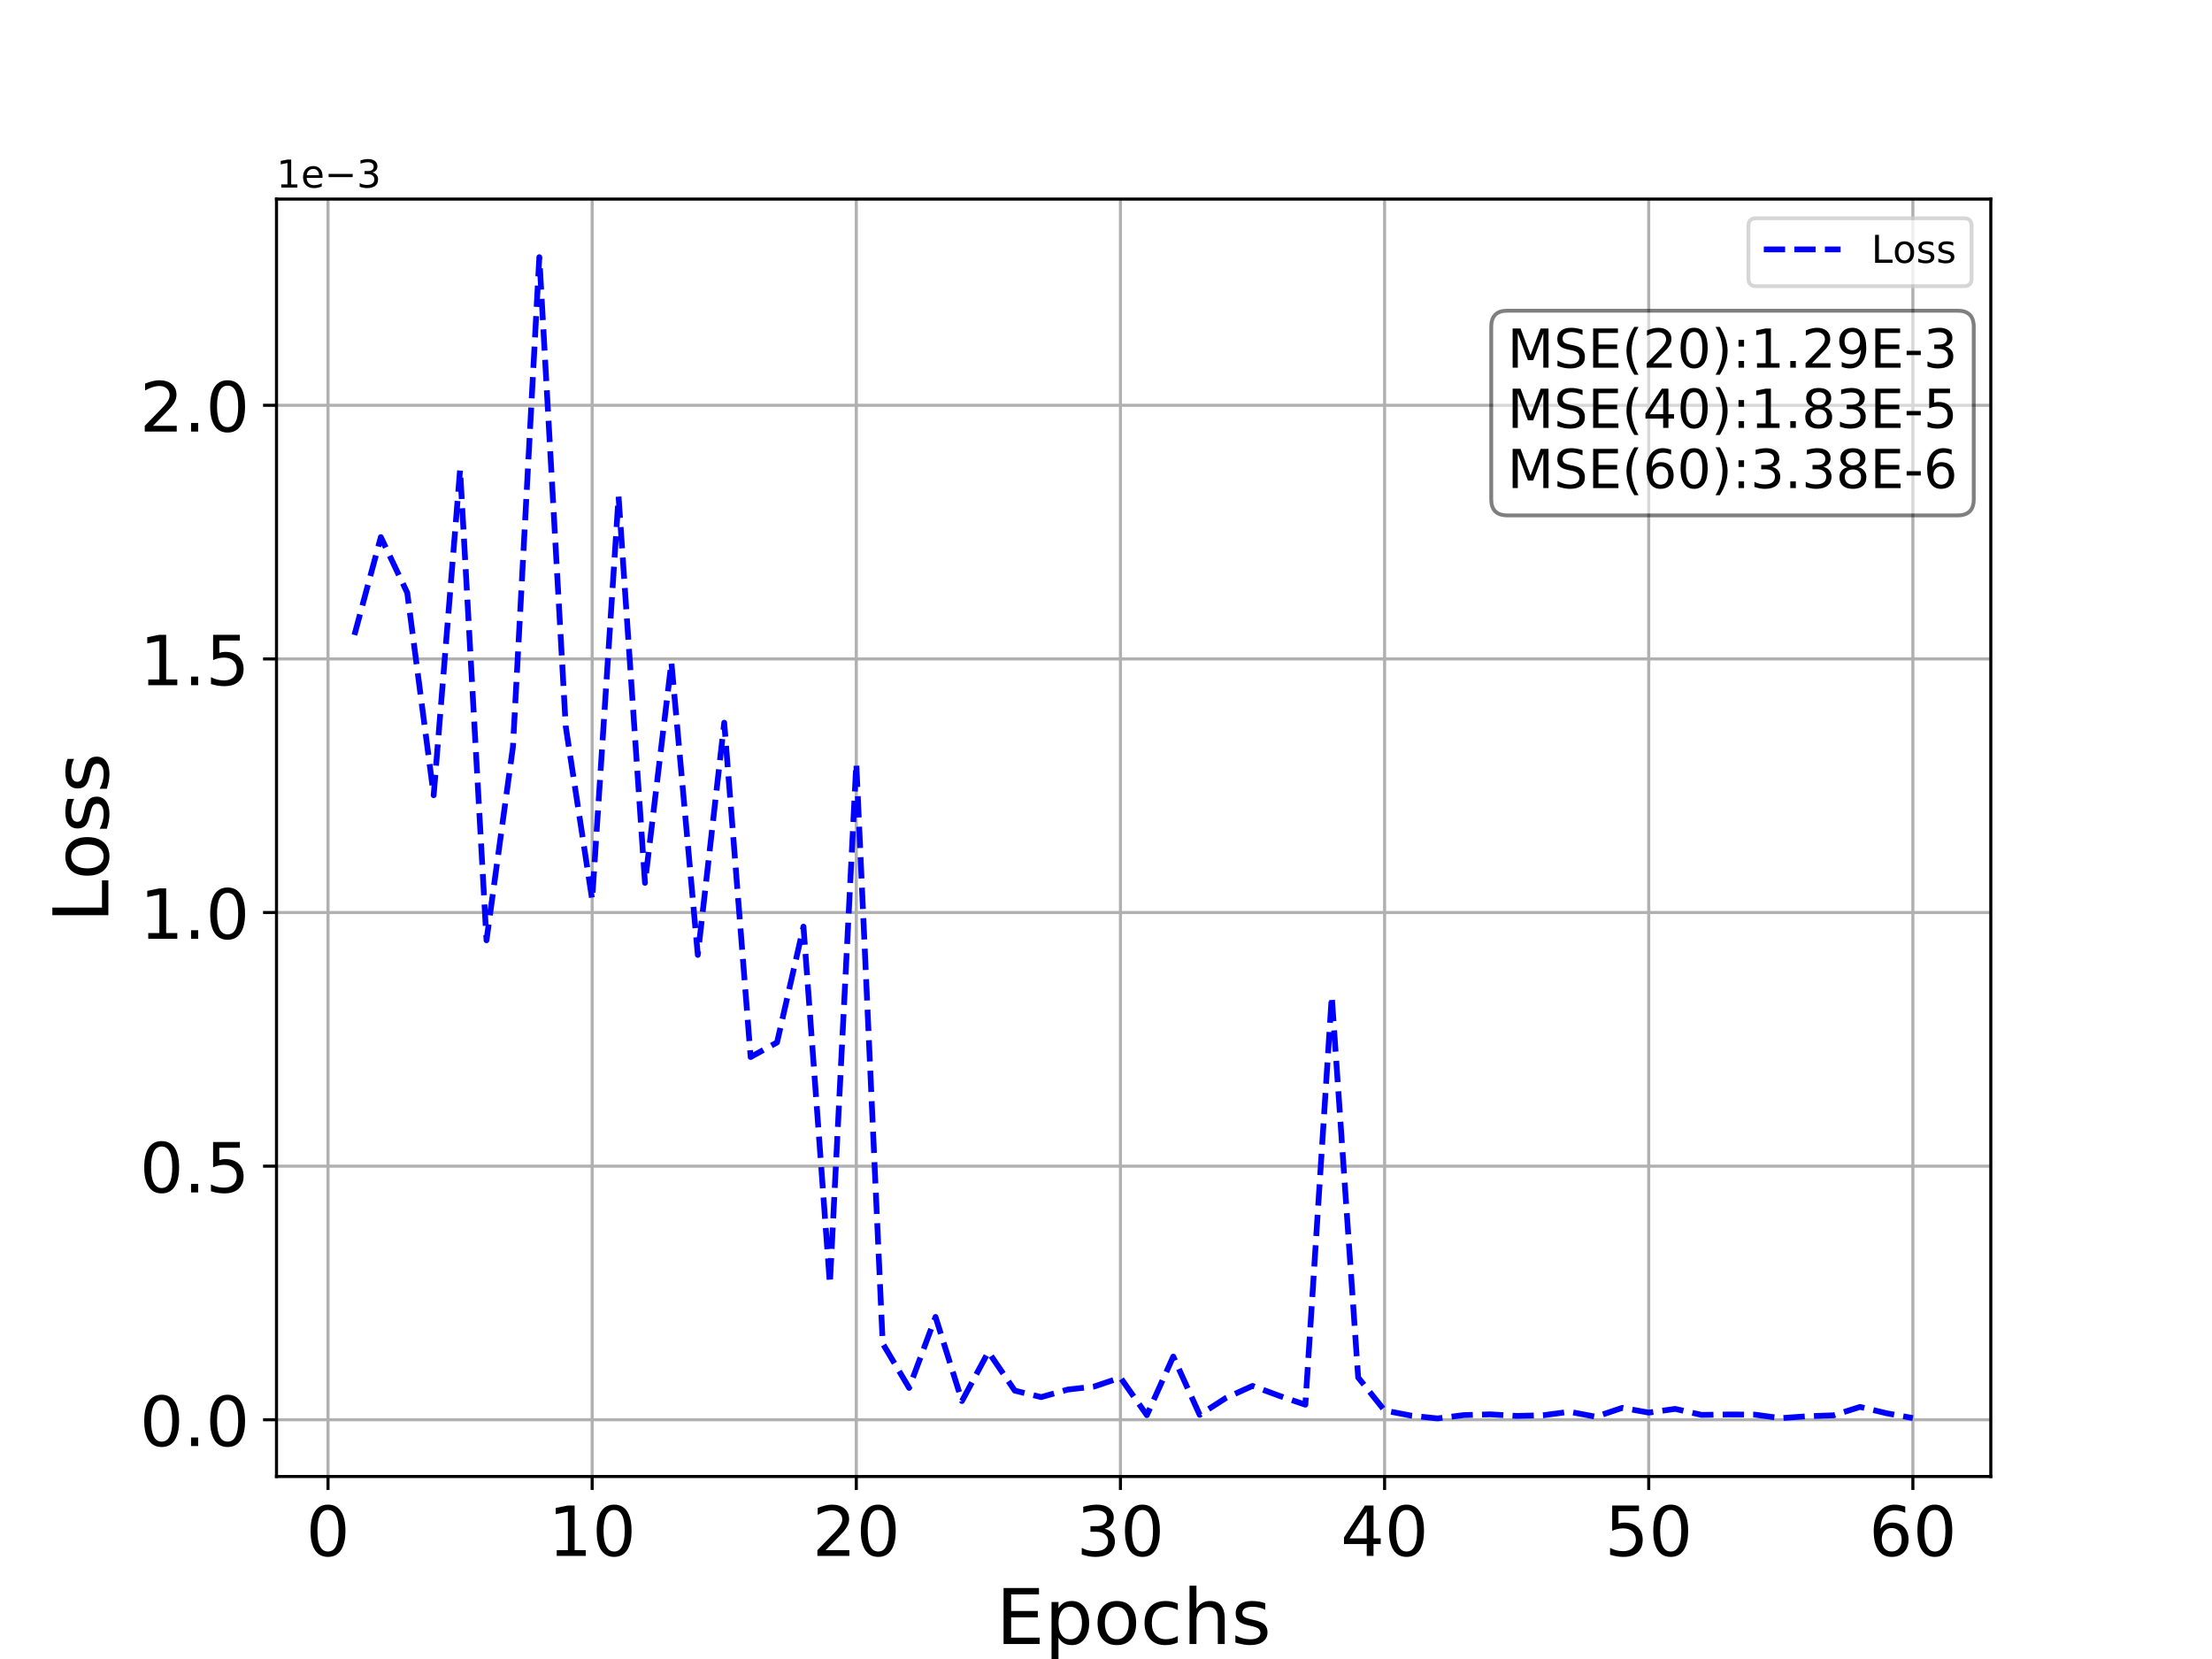
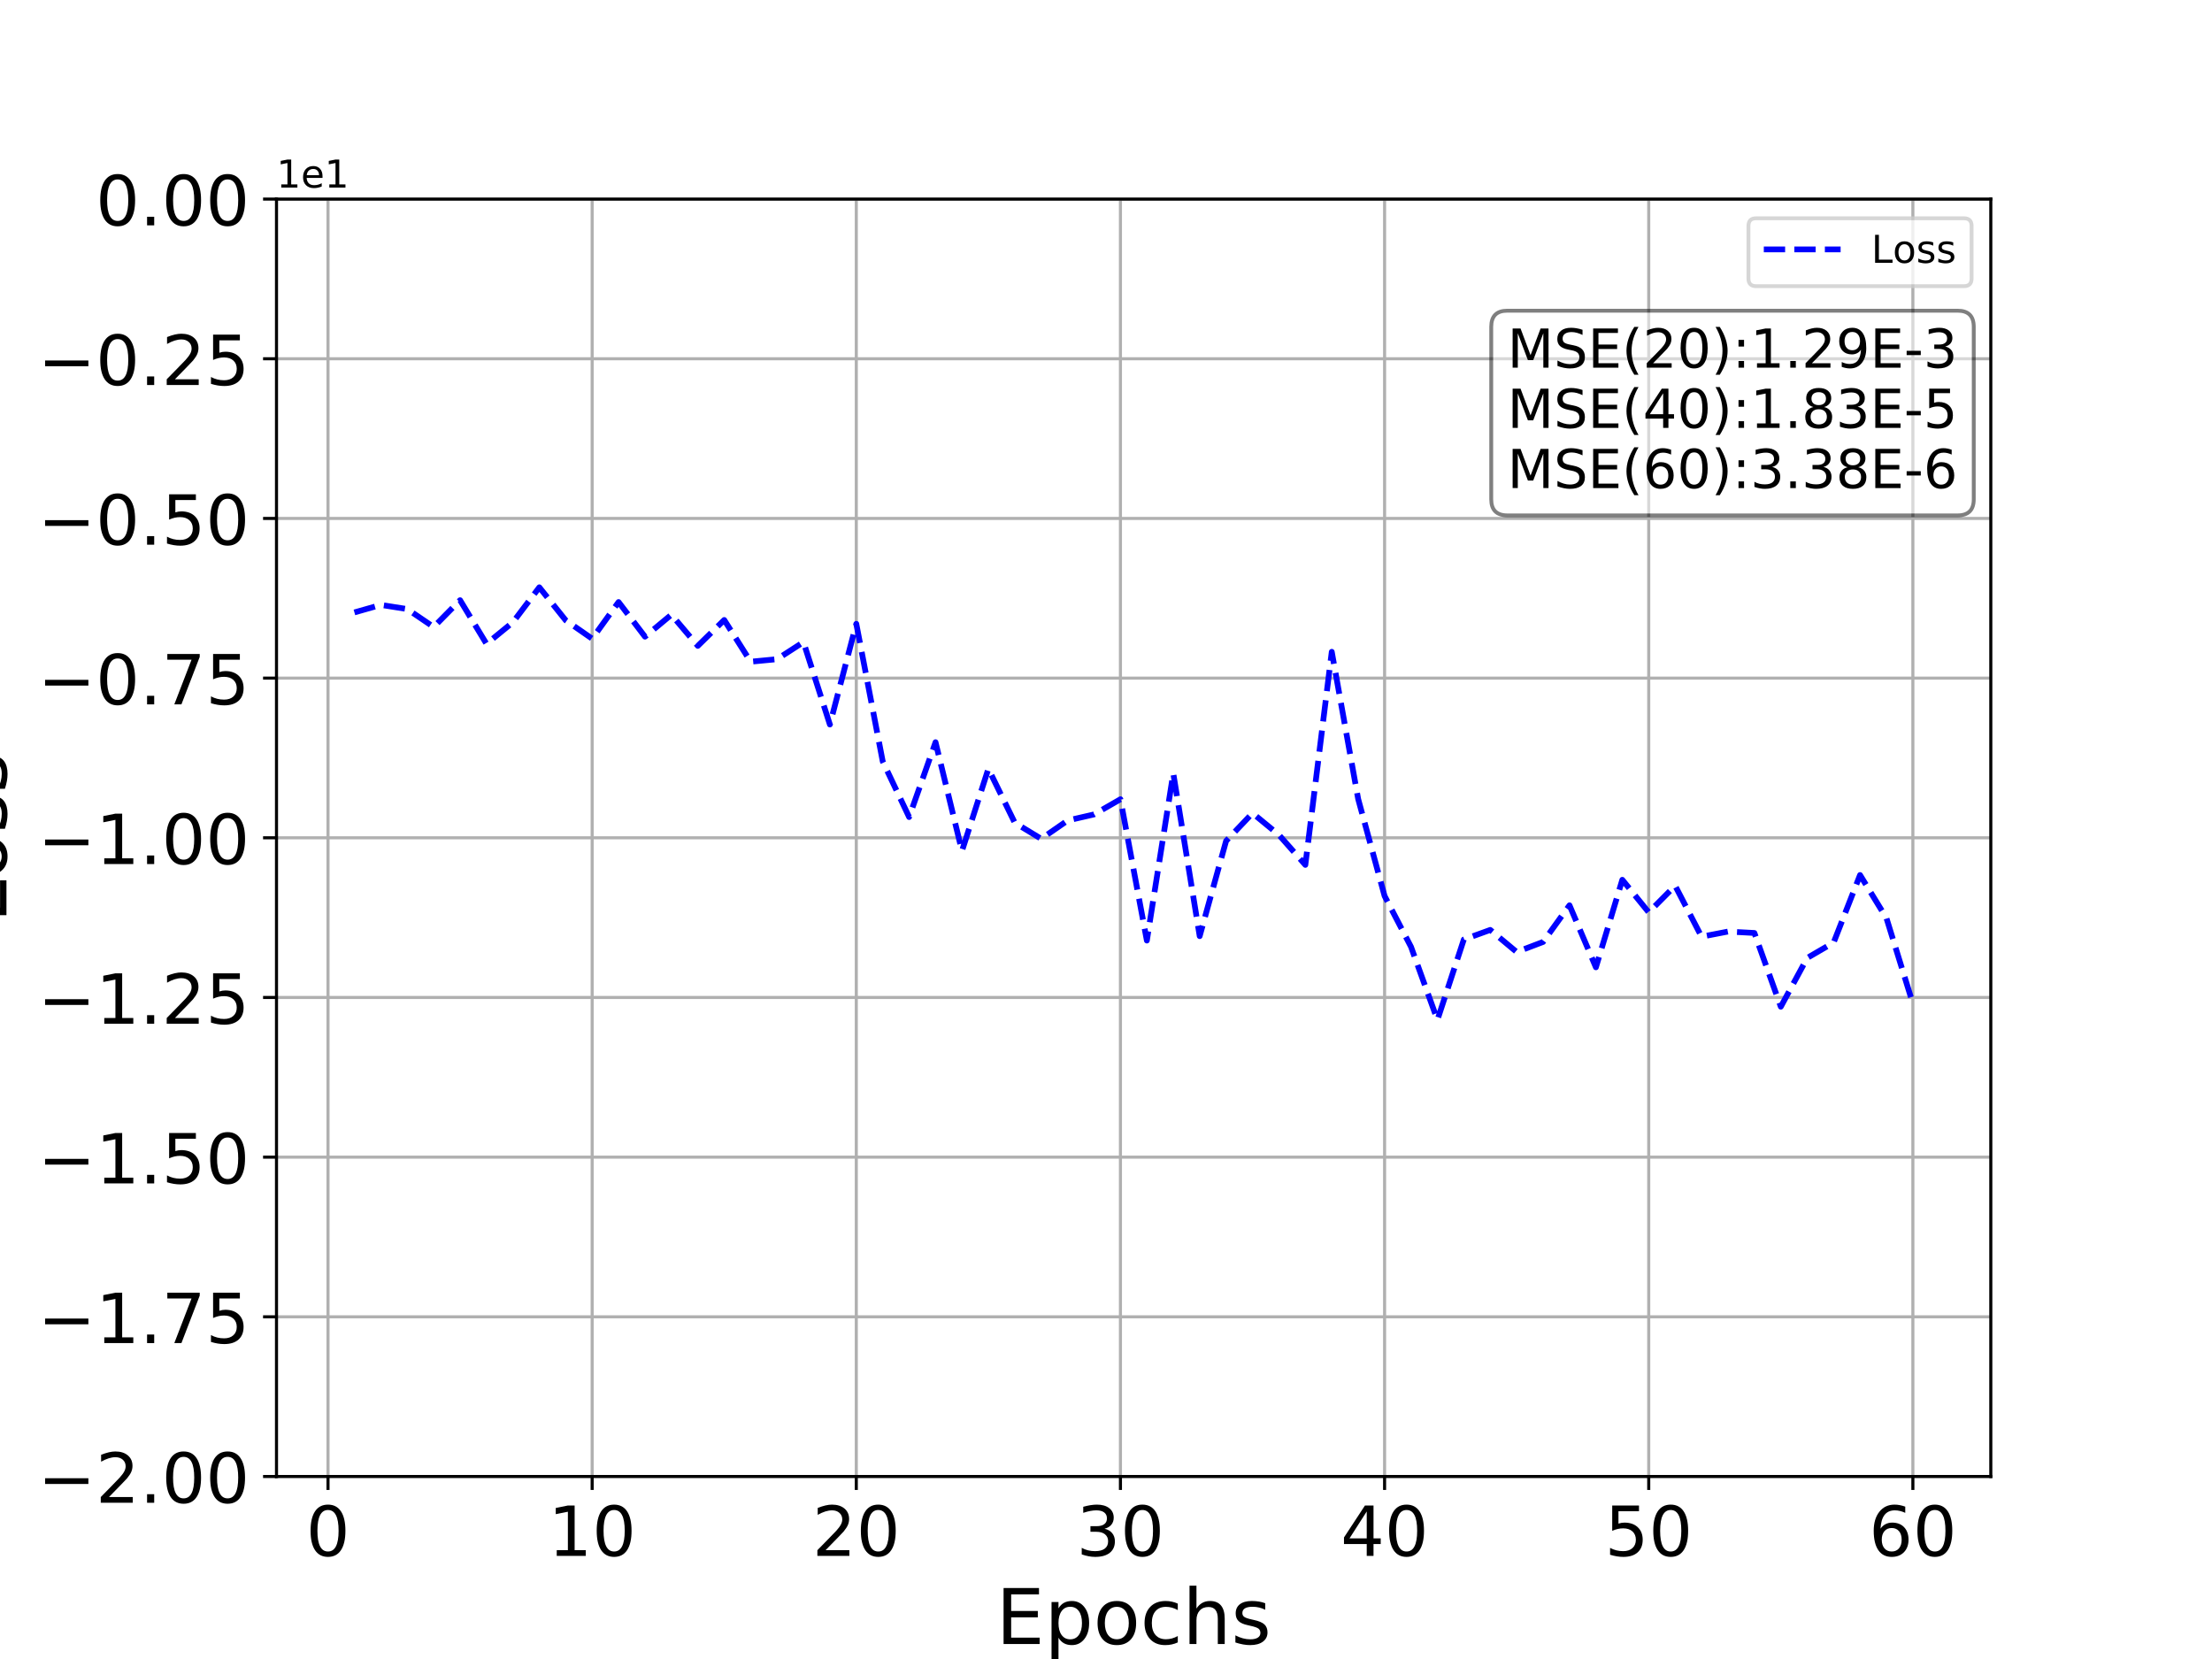
<svg xmlns="http://www.w3.org/2000/svg" xmlns:xlink="http://www.w3.org/1999/xlink" height="432pt" version="1.1" viewBox="0 0 576 432" width="576pt">
  <defs>
    <style type="text/css">
*{stroke-linecap:butt;stroke-linejoin:round;}
  </style>
  </defs>
  <g id="figure_1">
    <g id="patch_1">
      <path d="M 0 432  L 576 432  L 576 0  L 0 0  z " style="fill:#ffffff;" />
    </g>
    <g id="axes_1">
      <g id="patch_2">
        <path d="M 72 384.48  L 518.4 384.48  L 518.4 51.84  L 72 51.84  z " style="fill:#ffffff;" />
      </g>
      <g id="matplotlib.axis_1">
        <g id="xtick_1">
          <g id="line2d_1">
-             <path clip-path="url(#p9808090a98)" d="M 85.413 384.48  L 85.413 51.84  " style="fill:none;stroke:#b0b0b0;stroke-linecap:square;stroke-width:0.8;" />
+             <path clip-path="url(#pf1d6dec15c)" d="M 85.413 384.48  L 85.413 51.84  " style="fill:none;stroke:#b0b0b0;stroke-linecap:square;stroke-width:0.8;" />
          </g>
          <g id="line2d_2">
            <defs>
-               <path d="M 0 0  L 0 3.5  " id="md9e6b61d26" style="stroke:#000000;stroke-width:0.8;" />
-             </defs>
-             <g>
-               <use style="stroke:#000000;stroke-width:0.8;" x="85.413" xlink:href="#md9e6b61d26" y="384.48" />
+               <path d="M 0 0  L 0 3.5  " id="mbce14574a3" style="stroke:#000000;stroke-width:0.8;" />
+             </defs>
+             <g>
+               <use style="stroke:#000000;stroke-width:0.8;" x="85.413" xlink:href="#mbce14574a3" y="384.48" />
            </g>
          </g>
          <g id="text_1">
            <defs>
              <path d="M 31.781 66.406  Q 24.172 66.406 20.328 58.906  Q 16.5 51.422 16.5 36.375  Q 16.5 21.391 20.328 13.891  Q 24.172 6.391 31.781 6.391  Q 39.453 6.391 43.281 13.891  Q 47.125 21.391 47.125 36.375  Q 47.125 51.422 43.281 58.906  Q 39.453 66.406 31.781 66.406  z M 31.781 74.219  Q 44.047 74.219 50.516 64.516  Q 56.984 54.828 56.984 36.375  Q 56.984 17.969 50.516 8.266  Q 44.047 -1.422 31.781 -1.422  Q 19.531 -1.422 13.062 8.266  Q 6.594 17.969 6.594 36.375  Q 6.594 54.828 13.062 64.516  Q 19.531 74.219 31.781 74.219  z " id="DejaVuSans-30" />
            </defs>
            <g transform="translate(79.68639 405.1572)scale(0.18 -0.18)">
              <use xlink:href="#DejaVuSans-30" />
            </g>
          </g>
        </g>
        <g id="xtick_2">
          <g id="line2d_3">
-             <path clip-path="url(#p9808090a98)" d="M 154.195 384.48  L 154.195 51.84  " style="fill:none;stroke:#b0b0b0;stroke-linecap:square;stroke-width:0.8;" />
+             <path clip-path="url(#pf1d6dec15c)" d="M 154.195 384.48  L 154.195 51.84  " style="fill:none;stroke:#b0b0b0;stroke-linecap:square;stroke-width:0.8;" />
          </g>
          <g id="line2d_4">
            <g>
-               <use style="stroke:#000000;stroke-width:0.8;" x="154.195" xlink:href="#md9e6b61d26" y="384.48" />
+               <use style="stroke:#000000;stroke-width:0.8;" x="154.195" xlink:href="#mbce14574a3" y="384.48" />
            </g>
          </g>
          <g id="text_2">
            <defs>
              <path d="M 12.406 8.297  L 28.516 8.297  L 28.516 63.922  L 10.984 60.406  L 10.984 69.391  L 28.422 72.906  L 38.281 72.906  L 38.281 8.297  L 54.391 8.297  L 54.391 0  L 12.406 0  z " id="DejaVuSans-31" />
            </defs>
            <g transform="translate(142.7429 405.1572)scale(0.18 -0.18)">
              <use xlink:href="#DejaVuSans-31" />
              <use x="63.623" xlink:href="#DejaVuSans-30" />
            </g>
          </g>
        </g>
        <g id="xtick_3">
          <g id="line2d_5">
-             <path clip-path="url(#p9808090a98)" d="M 222.978 384.48  L 222.978 51.84  " style="fill:none;stroke:#b0b0b0;stroke-linecap:square;stroke-width:0.8;" />
+             <path clip-path="url(#pf1d6dec15c)" d="M 222.978 384.48  L 222.978 51.84  " style="fill:none;stroke:#b0b0b0;stroke-linecap:square;stroke-width:0.8;" />
          </g>
          <g id="line2d_6">
            <g>
-               <use style="stroke:#000000;stroke-width:0.8;" x="222.978" xlink:href="#md9e6b61d26" y="384.48" />
+               <use style="stroke:#000000;stroke-width:0.8;" x="222.978" xlink:href="#mbce14574a3" y="384.48" />
            </g>
          </g>
          <g id="text_3">
            <defs>
              <path d="M 19.188 8.297  L 53.609 8.297  L 53.609 0  L 7.328 0  L 7.328 8.297  Q 12.938 14.109 22.625 23.891  Q 32.328 33.688 34.812 36.531  Q 39.547 41.844 41.422 45.531  Q 43.312 49.219 43.312 52.781  Q 43.312 58.594 39.234 62.25  Q 35.156 65.922 28.609 65.922  Q 23.969 65.922 18.812 64.312  Q 13.672 62.703 7.812 59.422  L 7.812 69.391  Q 13.766 71.781 18.938 73  Q 24.125 74.219 28.422 74.219  Q 39.75 74.219 46.484 68.547  Q 53.219 62.891 53.219 53.422  Q 53.219 48.922 51.531 44.891  Q 49.859 40.875 45.406 35.406  Q 44.188 33.984 37.641 27.219  Q 31.109 20.453 19.188 8.297  z " id="DejaVuSans-32" />
            </defs>
            <g transform="translate(211.5256 405.1572)scale(0.18 -0.18)">
              <use xlink:href="#DejaVuSans-32" />
              <use x="63.623" xlink:href="#DejaVuSans-30" />
            </g>
          </g>
        </g>
        <g id="xtick_4">
          <g id="line2d_7">
-             <path clip-path="url(#p9808090a98)" d="M 291.761 384.48  L 291.761 51.84  " style="fill:none;stroke:#b0b0b0;stroke-linecap:square;stroke-width:0.8;" />
+             <path clip-path="url(#pf1d6dec15c)" d="M 291.761 384.48  L 291.761 51.84  " style="fill:none;stroke:#b0b0b0;stroke-linecap:square;stroke-width:0.8;" />
          </g>
          <g id="line2d_8">
            <g>
-               <use style="stroke:#000000;stroke-width:0.8;" x="291.761" xlink:href="#md9e6b61d26" y="384.48" />
+               <use style="stroke:#000000;stroke-width:0.8;" x="291.761" xlink:href="#mbce14574a3" y="384.48" />
            </g>
          </g>
          <g id="text_4">
            <defs>
              <path d="M 40.578 39.312  Q 47.656 37.797 51.625 33  Q 55.609 28.219 55.609 21.188  Q 55.609 10.406 48.188 4.484  Q 40.766 -1.422 27.094 -1.422  Q 22.516 -1.422 17.656 -0.516  Q 12.797 0.391 7.625 2.203  L 7.625 11.719  Q 11.719 9.328 16.594 8.109  Q 21.484 6.891 26.812 6.891  Q 36.078 6.891 40.938 10.547  Q 45.797 14.203 45.797 21.188  Q 45.797 27.641 41.281 31.266  Q 36.766 34.906 28.719 34.906  L 20.219 34.906  L 20.219 43.016  L 29.109 43.016  Q 36.375 43.016 40.234 45.922  Q 44.094 48.828 44.094 54.297  Q 44.094 59.906 40.109 62.906  Q 36.141 65.922 28.719 65.922  Q 24.656 65.922 20.016 65.031  Q 15.375 64.156 9.812 62.312  L 9.812 71.094  Q 15.438 72.656 20.344 73.438  Q 25.25 74.219 29.594 74.219  Q 40.828 74.219 47.359 69.109  Q 53.906 64.016 53.906 55.328  Q 53.906 49.266 50.438 45.094  Q 46.969 40.922 40.578 39.312  z " id="DejaVuSans-33" />
            </defs>
            <g transform="translate(280.3084 405.1572)scale(0.18 -0.18)">
              <use xlink:href="#DejaVuSans-33" />
              <use x="63.623" xlink:href="#DejaVuSans-30" />
            </g>
          </g>
        </g>
        <g id="xtick_5">
          <g id="line2d_9">
-             <path clip-path="url(#p9808090a98)" d="M 360.544 384.48  L 360.544 51.84  " style="fill:none;stroke:#b0b0b0;stroke-linecap:square;stroke-width:0.8;" />
+             <path clip-path="url(#pf1d6dec15c)" d="M 360.544 384.48  L 360.544 51.84  " style="fill:none;stroke:#b0b0b0;stroke-linecap:square;stroke-width:0.8;" />
          </g>
          <g id="line2d_10">
            <g>
-               <use style="stroke:#000000;stroke-width:0.8;" x="360.544" xlink:href="#md9e6b61d26" y="384.48" />
+               <use style="stroke:#000000;stroke-width:0.8;" x="360.544" xlink:href="#mbce14574a3" y="384.48" />
            </g>
          </g>
          <g id="text_5">
            <defs>
              <path d="M 37.797 64.312  L 12.891 25.391  L 37.797 25.391  z M 35.203 72.906  L 47.609 72.906  L 47.609 25.391  L 58.016 25.391  L 58.016 17.188  L 47.609 17.188  L 47.609 0  L 37.797 0  L 37.797 17.188  L 4.891 17.188  L 4.891 26.703  z " id="DejaVuSans-34" />
            </defs>
            <g transform="translate(349.0911 405.1572)scale(0.18 -0.18)">
              <use xlink:href="#DejaVuSans-34" />
              <use x="63.623" xlink:href="#DejaVuSans-30" />
            </g>
          </g>
        </g>
        <g id="xtick_6">
          <g id="line2d_11">
-             <path clip-path="url(#p9808090a98)" d="M 429.326 384.48  L 429.326 51.84  " style="fill:none;stroke:#b0b0b0;stroke-linecap:square;stroke-width:0.8;" />
+             <path clip-path="url(#pf1d6dec15c)" d="M 429.326 384.48  L 429.326 51.84  " style="fill:none;stroke:#b0b0b0;stroke-linecap:square;stroke-width:0.8;" />
          </g>
          <g id="line2d_12">
            <g>
-               <use style="stroke:#000000;stroke-width:0.8;" x="429.326" xlink:href="#md9e6b61d26" y="384.48" />
+               <use style="stroke:#000000;stroke-width:0.8;" x="429.326" xlink:href="#mbce14574a3" y="384.48" />
            </g>
          </g>
          <g id="text_6">
            <defs>
              <path d="M 10.797 72.906  L 49.516 72.906  L 49.516 64.594  L 19.828 64.594  L 19.828 46.734  Q 21.969 47.469 24.109 47.828  Q 26.266 48.188 28.422 48.188  Q 40.625 48.188 47.75 41.5  Q 54.891 34.812 54.891 23.391  Q 54.891 11.625 47.562 5.094  Q 40.234 -1.422 26.906 -1.422  Q 22.312 -1.422 17.547 -0.641  Q 12.797 0.141 7.719 1.703  L 7.719 11.625  Q 12.109 9.234 16.797 8.062  Q 21.484 6.891 26.703 6.891  Q 35.156 6.891 40.078 11.328  Q 45.016 15.766 45.016 23.391  Q 45.016 31 40.078 35.438  Q 35.156 39.891 26.703 39.891  Q 22.75 39.891 18.812 39.016  Q 14.891 38.141 10.797 36.281  z " id="DejaVuSans-35" />
            </defs>
            <g transform="translate(417.8738 405.1572)scale(0.18 -0.18)">
              <use xlink:href="#DejaVuSans-35" />
              <use x="63.623" xlink:href="#DejaVuSans-30" />
            </g>
          </g>
        </g>
        <g id="xtick_7">
          <g id="line2d_13">
-             <path clip-path="url(#p9808090a98)" d="M 498.109 384.48  L 498.109 51.84  " style="fill:none;stroke:#b0b0b0;stroke-linecap:square;stroke-width:0.8;" />
+             <path clip-path="url(#pf1d6dec15c)" d="M 498.109 384.48  L 498.109 51.84  " style="fill:none;stroke:#b0b0b0;stroke-linecap:square;stroke-width:0.8;" />
          </g>
          <g id="line2d_14">
            <g>
-               <use style="stroke:#000000;stroke-width:0.8;" x="498.109" xlink:href="#md9e6b61d26" y="384.48" />
+               <use style="stroke:#000000;stroke-width:0.8;" x="498.109" xlink:href="#mbce14574a3" y="384.48" />
            </g>
          </g>
          <g id="text_7">
            <defs>
              <path d="M 33.016 40.375  Q 26.375 40.375 22.484 35.828  Q 18.609 31.297 18.609 23.391  Q 18.609 15.531 22.484 10.953  Q 26.375 6.391 33.016 6.391  Q 39.656 6.391 43.531 10.953  Q 47.406 15.531 47.406 23.391  Q 47.406 31.297 43.531 35.828  Q 39.656 40.375 33.016 40.375  z M 52.594 71.297  L 52.594 62.312  Q 48.875 64.062 45.094 64.984  Q 41.312 65.922 37.594 65.922  Q 27.828 65.922 22.672 59.328  Q 17.531 52.734 16.797 39.406  Q 19.672 43.656 24.016 45.922  Q 28.375 48.188 33.594 48.188  Q 44.578 48.188 50.953 41.516  Q 57.328 34.859 57.328 23.391  Q 57.328 12.156 50.688 5.359  Q 44.047 -1.422 33.016 -1.422  Q 20.359 -1.422 13.672 8.266  Q 6.984 17.969 6.984 36.375  Q 6.984 53.656 15.188 63.938  Q 23.391 74.219 37.203 74.219  Q 40.922 74.219 44.703 73.484  Q 48.484 72.75 52.594 71.297  z " id="DejaVuSans-36" />
            </defs>
            <g transform="translate(486.6566 405.1572)scale(0.18 -0.18)">
              <use xlink:href="#DejaVuSans-36" />
              <use x="63.623" xlink:href="#DejaVuSans-30" />
            </g>
          </g>
        </g>
        <g id="text_8">
          <defs>
            <path d="M 9.812 72.906  L 55.906 72.906  L 55.906 64.594  L 19.672 64.594  L 19.672 43.016  L 54.391 43.016  L 54.391 34.719  L 19.672 34.719  L 19.672 8.297  L 56.781 8.297  L 56.781 0  L 9.812 0  z " id="DejaVuSans-45" />
            <path d="M 18.109 8.203  L 18.109 -20.797  L 9.078 -20.797  L 9.078 54.688  L 18.109 54.688  L 18.109 46.391  Q 20.953 51.266 25.266 53.625  Q 29.594 56 35.594 56  Q 45.562 56 51.781 48.094  Q 58.016 40.188 58.016 27.297  Q 58.016 14.406 51.781 6.484  Q 45.562 -1.422 35.594 -1.422  Q 29.594 -1.422 25.266 0.953  Q 20.953 3.328 18.109 8.203  z M 48.688 27.297  Q 48.688 37.203 44.609 42.844  Q 40.531 48.484 33.406 48.484  Q 26.266 48.484 22.188 42.844  Q 18.109 37.203 18.109 27.297  Q 18.109 17.391 22.188 11.75  Q 26.266 6.109 33.406 6.109  Q 40.531 6.109 44.609 11.75  Q 48.688 17.391 48.688 27.297  z " id="DejaVuSans-70" />
            <path d="M 30.609 48.391  Q 23.391 48.391 19.188 42.75  Q 14.984 37.109 14.984 27.297  Q 14.984 17.484 19.156 11.844  Q 23.344 6.203 30.609 6.203  Q 37.797 6.203 41.984 11.859  Q 46.188 17.531 46.188 27.297  Q 46.188 37.016 41.984 42.703  Q 37.797 48.391 30.609 48.391  z M 30.609 56  Q 42.328 56 49.016 48.375  Q 55.719 40.766 55.719 27.297  Q 55.719 13.875 49.016 6.219  Q 42.328 -1.422 30.609 -1.422  Q 18.844 -1.422 12.172 6.219  Q 5.516 13.875 5.516 27.297  Q 5.516 40.766 12.172 48.375  Q 18.844 56 30.609 56  z " id="DejaVuSans-6f" />
            <path d="M 48.781 52.594  L 48.781 44.188  Q 44.969 46.297 41.141 47.344  Q 37.312 48.391 33.406 48.391  Q 24.656 48.391 19.812 42.844  Q 14.984 37.312 14.984 27.297  Q 14.984 17.281 19.812 11.734  Q 24.656 6.203 33.406 6.203  Q 37.312 6.203 41.141 7.25  Q 44.969 8.297 48.781 10.406  L 48.781 2.094  Q 45.016 0.344 40.984 -0.531  Q 36.969 -1.422 32.422 -1.422  Q 20.062 -1.422 12.781 6.344  Q 5.516 14.109 5.516 27.297  Q 5.516 40.672 12.859 48.328  Q 20.219 56 33.016 56  Q 37.156 56 41.109 55.141  Q 45.062 54.297 48.781 52.594  z " id="DejaVuSans-63" />
            <path d="M 54.891 33.016  L 54.891 0  L 45.906 0  L 45.906 32.719  Q 45.906 40.484 42.875 44.328  Q 39.844 48.188 33.797 48.188  Q 26.516 48.188 22.312 43.547  Q 18.109 38.922 18.109 30.906  L 18.109 0  L 9.078 0  L 9.078 75.984  L 18.109 75.984  L 18.109 46.188  Q 21.344 51.125 25.703 53.562  Q 30.078 56 35.797 56  Q 45.219 56 50.047 50.172  Q 54.891 44.344 54.891 33.016  z " id="DejaVuSans-68" />
            <path d="M 44.281 53.078  L 44.281 44.578  Q 40.484 46.531 36.375 47.5  Q 32.281 48.484 27.875 48.484  Q 21.188 48.484 17.844 46.438  Q 14.5 44.391 14.5 40.281  Q 14.5 37.156 16.891 35.375  Q 19.281 33.594 26.516 31.984  L 29.594 31.297  Q 39.156 29.25 43.188 25.516  Q 47.219 21.781 47.219 15.094  Q 47.219 7.469 41.188 3.016  Q 35.156 -1.422 24.609 -1.422  Q 20.219 -1.422 15.453 -0.562  Q 10.688 0.297 5.422 2  L 5.422 11.281  Q 10.406 8.688 15.234 7.391  Q 20.062 6.109 24.812 6.109  Q 31.156 6.109 34.562 8.281  Q 37.984 10.453 37.984 14.406  Q 37.984 18.062 35.516 20.016  Q 33.062 21.969 24.703 23.781  L 21.578 24.516  Q 13.234 26.266 9.516 29.906  Q 5.812 33.547 5.812 39.891  Q 5.812 47.609 11.281 51.797  Q 16.75 56 26.812 56  Q 31.781 56 36.172 55.266  Q 40.578 54.547 44.281 53.078  z " id="DejaVuSans-73" />
          </defs>
          <g transform="translate(259.3687 428.0975)scale(0.2 -0.2)">
            <use xlink:href="#DejaVuSans-45" />
            <use x="63.184" xlink:href="#DejaVuSans-70" />
            <use x="126.66" xlink:href="#DejaVuSans-6f" />
            <use x="187.842" xlink:href="#DejaVuSans-63" />
            <use x="242.822" xlink:href="#DejaVuSans-68" />
            <use x="306.201" xlink:href="#DejaVuSans-73" />
          </g>
        </g>
      </g>
      <g id="matplotlib.axis_2">
        <g id="ytick_1">
          <g id="line2d_15">
-             <path clip-path="url(#p9808090a98)" d="M 72 369.706  L 518.4 369.706  " style="fill:none;stroke:#b0b0b0;stroke-linecap:square;stroke-width:0.8;" />
+             <path clip-path="url(#pf1d6dec15c)" d="M 72 384.48  L 518.4 384.48  " style="fill:none;stroke:#b0b0b0;stroke-linecap:square;stroke-width:0.8;" />
          </g>
          <g id="line2d_16">
            <defs>
-               <path d="M 0 0  L -3.5 0  " id="m6554da582f" style="stroke:#000000;stroke-width:0.8;" />
-             </defs>
-             <g>
-               <use style="stroke:#000000;stroke-width:0.8;" x="72" xlink:href="#m6554da582f" y="369.706" />
+               <path d="M 0 0  L -3.5 0  " id="m3799353edd" style="stroke:#000000;stroke-width:0.8;" />
+             </defs>
+             <g>
+               <use style="stroke:#000000;stroke-width:0.8;" x="72" xlink:href="#m3799353edd" y="384.48" />
            </g>
          </g>
          <g id="text_9">
            <defs>
+               <path d="M 10.594 35.5  L 73.188 35.5  L 73.188 27.203  L 10.594 27.203  z " id="DejaVuSans-2212" />
              <path d="M 10.688 12.406  L 21 12.406  L 21 0  L 10.688 0  z " id="DejaVuSans-2e" />
            </defs>
-             <g transform="translate(36.37438 376.5449)scale(0.18 -0.18)">
+             <g transform="translate(9.838438 391.3186)scale(0.18 -0.18)">
+               <use xlink:href="#DejaVuSans-2212" />
+               <use x="83.789" xlink:href="#DejaVuSans-32" />
+               <use x="147.412" xlink:href="#DejaVuSans-2e" />
+               <use x="179.199" xlink:href="#DejaVuSans-30" />
+               <use x="242.822" xlink:href="#DejaVuSans-30" />
+             </g>
+           </g>
+         </g>
+         <g id="ytick_2">
+           <g id="line2d_17">
+             <path clip-path="url(#pf1d6dec15c)" d="M 72 342.9  L 518.4 342.9  " style="fill:none;stroke:#b0b0b0;stroke-linecap:square;stroke-width:0.8;" />
+           </g>
+           <g id="line2d_18">
+             <g>
+               <use style="stroke:#000000;stroke-width:0.8;" x="72" xlink:href="#m3799353edd" y="342.9" />
+             </g>
+           </g>
+           <g id="text_10">
+             <defs>
+               <path d="M 8.203 72.906  L 55.078 72.906  L 55.078 68.703  L 28.609 0  L 18.312 0  L 43.219 64.594  L 8.203 64.594  z " id="DejaVuSans-37" />
+             </defs>
+             <g transform="translate(9.838438 349.7386)scale(0.18 -0.18)">
+               <use xlink:href="#DejaVuSans-2212" />
+               <use x="83.789" xlink:href="#DejaVuSans-31" />
+               <use x="147.412" xlink:href="#DejaVuSans-2e" />
+               <use x="179.199" xlink:href="#DejaVuSans-37" />
+               <use x="242.822" xlink:href="#DejaVuSans-35" />
+             </g>
+           </g>
+         </g>
+         <g id="ytick_3">
+           <g id="line2d_19">
+             <path clip-path="url(#pf1d6dec15c)" d="M 72 301.32  L 518.4 301.32  " style="fill:none;stroke:#b0b0b0;stroke-linecap:square;stroke-width:0.8;" />
+           </g>
+           <g id="line2d_20">
+             <g>
+               <use style="stroke:#000000;stroke-width:0.8;" x="72" xlink:href="#m3799353edd" y="301.32" />
+             </g>
+           </g>
+           <g id="text_11">
+             <g transform="translate(9.838438 308.1586)scale(0.18 -0.18)">
+               <use xlink:href="#DejaVuSans-2212" />
+               <use x="83.789" xlink:href="#DejaVuSans-31" />
+               <use x="147.412" xlink:href="#DejaVuSans-2e" />
+               <use x="179.199" xlink:href="#DejaVuSans-35" />
+               <use x="242.822" xlink:href="#DejaVuSans-30" />
+             </g>
+           </g>
+         </g>
+         <g id="ytick_4">
+           <g id="line2d_21">
+             <path clip-path="url(#pf1d6dec15c)" d="M 72 259.74  L 518.4 259.74  " style="fill:none;stroke:#b0b0b0;stroke-linecap:square;stroke-width:0.8;" />
+           </g>
+           <g id="line2d_22">
+             <g>
+               <use style="stroke:#000000;stroke-width:0.8;" x="72" xlink:href="#m3799353edd" y="259.74" />
+             </g>
+           </g>
+           <g id="text_12">
+             <g transform="translate(9.838438 266.5786)scale(0.18 -0.18)">
+               <use xlink:href="#DejaVuSans-2212" />
+               <use x="83.789" xlink:href="#DejaVuSans-31" />
+               <use x="147.412" xlink:href="#DejaVuSans-2e" />
+               <use x="179.199" xlink:href="#DejaVuSans-32" />
+               <use x="242.822" xlink:href="#DejaVuSans-35" />
+             </g>
+           </g>
+         </g>
+         <g id="ytick_5">
+           <g id="line2d_23">
+             <path clip-path="url(#pf1d6dec15c)" d="M 72 218.16  L 518.4 218.16  " style="fill:none;stroke:#b0b0b0;stroke-linecap:square;stroke-width:0.8;" />
+           </g>
+           <g id="line2d_24">
+             <g>
+               <use style="stroke:#000000;stroke-width:0.8;" x="72" xlink:href="#m3799353edd" y="218.16" />
+             </g>
+           </g>
+           <g id="text_13">
+             <g transform="translate(9.838438 224.9986)scale(0.18 -0.18)">
+               <use xlink:href="#DejaVuSans-2212" />
+               <use x="83.789" xlink:href="#DejaVuSans-31" />
+               <use x="147.412" xlink:href="#DejaVuSans-2e" />
+               <use x="179.199" xlink:href="#DejaVuSans-30" />
+               <use x="242.822" xlink:href="#DejaVuSans-30" />
+             </g>
+           </g>
+         </g>
+         <g id="ytick_6">
+           <g id="line2d_25">
+             <path clip-path="url(#pf1d6dec15c)" d="M 72 176.58  L 518.4 176.58  " style="fill:none;stroke:#b0b0b0;stroke-linecap:square;stroke-width:0.8;" />
+           </g>
+           <g id="line2d_26">
+             <g>
+               <use style="stroke:#000000;stroke-width:0.8;" x="72" xlink:href="#m3799353edd" y="176.58" />
+             </g>
+           </g>
+           <g id="text_14">
+             <g transform="translate(9.838438 183.4186)scale(0.18 -0.18)">
+               <use xlink:href="#DejaVuSans-2212" />
+               <use x="83.789" xlink:href="#DejaVuSans-30" />
+               <use x="147.412" xlink:href="#DejaVuSans-2e" />
+               <use x="179.199" xlink:href="#DejaVuSans-37" />
+               <use x="242.822" xlink:href="#DejaVuSans-35" />
+             </g>
+           </g>
+         </g>
+         <g id="ytick_7">
+           <g id="line2d_27">
+             <path clip-path="url(#pf1d6dec15c)" d="M 72 135  L 518.4 135  " style="fill:none;stroke:#b0b0b0;stroke-linecap:square;stroke-width:0.8;" />
+           </g>
+           <g id="line2d_28">
+             <g>
+               <use style="stroke:#000000;stroke-width:0.8;" x="72" xlink:href="#m3799353edd" y="135" />
+             </g>
+           </g>
+           <g id="text_15">
+             <g transform="translate(9.838438 141.8386)scale(0.18 -0.18)">
+               <use xlink:href="#DejaVuSans-2212" />
+               <use x="83.789" xlink:href="#DejaVuSans-30" />
+               <use x="147.412" xlink:href="#DejaVuSans-2e" />
+               <use x="179.199" xlink:href="#DejaVuSans-35" />
+               <use x="242.822" xlink:href="#DejaVuSans-30" />
+             </g>
+           </g>
+         </g>
+         <g id="ytick_8">
+           <g id="line2d_29">
+             <path clip-path="url(#pf1d6dec15c)" d="M 72 93.42  L 518.4 93.42  " style="fill:none;stroke:#b0b0b0;stroke-linecap:square;stroke-width:0.8;" />
+           </g>
+           <g id="line2d_30">
+             <g>
+               <use style="stroke:#000000;stroke-width:0.8;" x="72" xlink:href="#m3799353edd" y="93.42" />
+             </g>
+           </g>
+           <g id="text_16">
+             <g transform="translate(9.838438 100.2586)scale(0.18 -0.18)">
+               <use xlink:href="#DejaVuSans-2212" />
+               <use x="83.789" xlink:href="#DejaVuSans-30" />
+               <use x="147.412" xlink:href="#DejaVuSans-2e" />
+               <use x="179.199" xlink:href="#DejaVuSans-32" />
+               <use x="242.822" xlink:href="#DejaVuSans-35" />
+             </g>
+           </g>
+         </g>
+         <g id="ytick_9">
+           <g id="line2d_31">
+             <path clip-path="url(#pf1d6dec15c)" d="M 72 51.84  L 518.4 51.84  " style="fill:none;stroke:#b0b0b0;stroke-linecap:square;stroke-width:0.8;" />
+           </g>
+           <g id="line2d_32">
+             <g>
+               <use style="stroke:#000000;stroke-width:0.8;" x="72" xlink:href="#m3799353edd" y="51.84" />
+             </g>
+           </g>
+           <g id="text_17">
+             <g transform="translate(24.92188 58.67859)scale(0.18 -0.18)">
              <use xlink:href="#DejaVuSans-30" />
              <use x="63.623" xlink:href="#DejaVuSans-2e" />
              <use x="95.41" xlink:href="#DejaVuSans-30" />
-             </g>
-           </g>
-         </g>
-         <g id="ytick_2">
-           <g id="line2d_17">
-             <path clip-path="url(#p9808090a98)" d="M 72 303.665  L 518.4 303.665  " style="fill:none;stroke:#b0b0b0;stroke-linecap:square;stroke-width:0.8;" />
-           </g>
-           <g id="line2d_18">
-             <g>
-               <use style="stroke:#000000;stroke-width:0.8;" x="72" xlink:href="#m6554da582f" y="303.665" />
-             </g>
-           </g>
-           <g id="text_10">
-             <g transform="translate(36.37438 310.5035)scale(0.18 -0.18)">
-               <use xlink:href="#DejaVuSans-30" />
-               <use x="63.623" xlink:href="#DejaVuSans-2e" />
-               <use x="95.41" xlink:href="#DejaVuSans-35" />
-             </g>
-           </g>
-         </g>
-         <g id="ytick_3">
-           <g id="line2d_19">
-             <path clip-path="url(#p9808090a98)" d="M 72 237.623  L 518.4 237.623  " style="fill:none;stroke:#b0b0b0;stroke-linecap:square;stroke-width:0.8;" />
-           </g>
-           <g id="line2d_20">
-             <g>
-               <use style="stroke:#000000;stroke-width:0.8;" x="72" xlink:href="#m6554da582f" y="237.623" />
-             </g>
-           </g>
-           <g id="text_11">
-             <g transform="translate(36.37438 244.462)scale(0.18 -0.18)">
-               <use xlink:href="#DejaVuSans-31" />
-               <use x="63.623" xlink:href="#DejaVuSans-2e" />
-               <use x="95.41" xlink:href="#DejaVuSans-30" />
-             </g>
-           </g>
-         </g>
-         <g id="ytick_4">
-           <g id="line2d_21">
-             <path clip-path="url(#p9808090a98)" d="M 72 171.582  L 518.4 171.582  " style="fill:none;stroke:#b0b0b0;stroke-linecap:square;stroke-width:0.8;" />
-           </g>
-           <g id="line2d_22">
-             <g>
-               <use style="stroke:#000000;stroke-width:0.8;" x="72" xlink:href="#m6554da582f" y="171.582" />
-             </g>
-           </g>
-           <g id="text_12">
-             <g transform="translate(36.37438 178.4206)scale(0.18 -0.18)">
-               <use xlink:href="#DejaVuSans-31" />
-               <use x="63.623" xlink:href="#DejaVuSans-2e" />
-               <use x="95.41" xlink:href="#DejaVuSans-35" />
-             </g>
-           </g>
-         </g>
-         <g id="ytick_5">
-           <g id="line2d_23">
-             <path clip-path="url(#p9808090a98)" d="M 72 105.541  L 518.4 105.541  " style="fill:none;stroke:#b0b0b0;stroke-linecap:square;stroke-width:0.8;" />
-           </g>
-           <g id="line2d_24">
-             <g>
-               <use style="stroke:#000000;stroke-width:0.8;" x="72" xlink:href="#m6554da582f" y="105.541" />
-             </g>
-           </g>
-           <g id="text_13">
-             <g transform="translate(36.37438 112.3791)scale(0.18 -0.18)">
-               <use xlink:href="#DejaVuSans-32" />
-               <use x="63.623" xlink:href="#DejaVuSans-2e" />
-               <use x="95.41" xlink:href="#DejaVuSans-30" />
-             </g>
-           </g>
-         </g>
-         <g id="text_14">
+               <use x="159.033" xlink:href="#DejaVuSans-30" />
+             </g>
+           </g>
+         </g>
+         <g id="text_18">
          <defs>
            <path d="M 9.812 72.906  L 19.672 72.906  L 19.672 8.297  L 55.172 8.297  L 55.172 0  L 9.812 0  z " id="DejaVuSans-4c" />
          </defs>
-           <g transform="translate(28.215 240.2678)rotate(-90)scale(0.2 -0.2)">
+           <g transform="translate(1.679063 240.2678)rotate(-90)scale(0.2 -0.2)">
            <use xlink:href="#DejaVuSans-4c" />
            <use x="55.697" xlink:href="#DejaVuSans-6f" />
            <use x="116.879" xlink:href="#DejaVuSans-73" />
            <use x="168.979" xlink:href="#DejaVuSans-73" />
          </g>
        </g>
-         <g id="text_15">
+         <g id="text_19">
          <defs>
            <path d="M 56.203 29.594  L 56.203 25.203  L 14.891 25.203  Q 15.484 15.922 20.484 11.062  Q 25.484 6.203 34.422 6.203  Q 39.594 6.203 44.453 7.469  Q 49.312 8.734 54.109 11.281  L 54.109 2.781  Q 49.266 0.734 44.188 -0.344  Q 39.109 -1.422 33.891 -1.422  Q 20.797 -1.422 13.156 6.188  Q 5.516 13.812 5.516 26.812  Q 5.516 40.234 12.766 48.109  Q 20.016 56 32.328 56  Q 43.359 56 49.781 48.891  Q 56.203 41.797 56.203 29.594  z M 47.219 32.234  Q 47.125 39.594 43.094 43.984  Q 39.062 48.391 32.422 48.391  Q 24.906 48.391 20.391 44.141  Q 15.875 39.891 15.188 32.172  z " id="DejaVuSans-65" />
-             <path d="M 10.594 35.5  L 73.188 35.5  L 73.188 27.203  L 10.594 27.203  z " id="DejaVuSans-2212" />
          </defs>
          <g transform="translate(72 48.84)scale(0.1 -0.1)">
            <use xlink:href="#DejaVuSans-31" />
            <use x="63.623" xlink:href="#DejaVuSans-65" />
-             <use x="125.146" xlink:href="#DejaVuSans-2212" />
-             <use x="208.936" xlink:href="#DejaVuSans-33" />
-           </g>
-         </g>
-       </g>
-       <g id="line2d_25">
-         <path clip-path="url(#p9808090a98)" d="M 92.291 165.346  L 99.169 139.858  L 106.047 154.357  L 112.926 207.08  L 119.804 122.267  L 126.682 244.848  L 133.561 194.566  L 140.439 66.96  L 147.317 189.208  L 154.195 234.276  L 161.074 129.314  L 167.952 229.899  L 174.83 172.467  L 181.708 248.664  L 188.587 188.181  L 195.465 275.251  L 202.343 271.444  L 209.222 241.288  L 216.1 334.38  L 222.978 198.778  L 229.856 349.858  L 236.735 361.409  L 243.613 342.925  L 250.491 364.831  L 257.369 352.028  L 264.248 362.118  L 271.126 363.804  L 278.004 361.845  L 284.883 361.059  L 291.761 358.738  L 298.639 368.506  L 305.517 353.244  L 312.396 368.42  L 319.274 363.999  L 326.152 360.887  L 333.031 363.431  L 339.909 365.783  L 346.787 259.392  L 353.665 358.697  L 360.544 367.295  L 367.422 368.618  L 374.3 369.36  L 381.178 368.486  L 388.057 368.289  L 394.935 368.703  L 401.813 368.532  L 408.692 367.622  L 415.57 368.917  L 422.448 366.599  L 429.326 367.84  L 436.205 366.875  L 443.083 368.431  L 449.961 368.325  L 456.839 368.355  L 463.718 369.28  L 470.596 368.792  L 477.474 368.543  L 484.353 366.358  L 491.231 368.003  L 498.109 369.259  " style="fill:none;stroke:#0000ff;stroke-dasharray:5.55,2.4;stroke-dashoffset:0;stroke-width:1.5;" />
+             <use x="125.146" xlink:href="#DejaVuSans-31" />
+           </g>
+         </g>
+       </g>
+       <g id="line2d_33">
+         <path clip-path="url(#pf1d6dec15c)" d="M 92.291 159.471  L 99.169 157.516  L 106.047 158.6  L 112.926 163.27  L 119.804 156.289  L 126.682 167.665  L 133.561 162.037  L 140.439 152.934  L 147.317 161.536  L 154.195 166.313  L 161.074 156.77  L 167.952 165.784  L 174.83 160.061  L 181.708 168.182  L 188.587 161.441  L 195.465 172.307  L 202.343 171.649  L 209.222 167.198  L 216.1 188.664  L 222.978 162.442  L 229.856 198.253  L 236.735 212.758  L 243.613 193.27  L 250.491 221.602  L 257.369 200.178  L 264.248 214.245  L 271.126 218.423  L 278.004 213.657  L 284.883 212.072  L 291.761 208.118  L 298.639 244.917  L 305.517 201.364  L 312.396 243.767  L 319.274 218.981  L 326.152 211.744  L 333.031 217.405  L 339.909 225.214  L 346.787 169.725  L 353.665 208.055  L 360.544 233.311  L 367.422 246.549  L 374.3 265.587  L 381.178 244.643  L 388.057 242.148  L 394.935 247.894  L 401.813 245.28  L 408.692 235.735  L 415.57 251.887  L 422.448 229.094  L 429.326 237.571  L 436.205 230.639  L 443.083 243.909  L 449.961 242.578  L 456.839 242.942  L 463.718 262.147  L 470.596 249.446  L 477.474 245.437  L 484.353 227.851  L 491.231 239.09  L 498.109 261.348  " style="fill:none;stroke:#0000ff;stroke-dasharray:5.55,2.4;stroke-dashoffset:0;stroke-width:1.5;" />
      </g>
      <g id="patch_3">
        <path d="M 72 384.48  L 72 51.84  " style="fill:none;stroke:#000000;stroke-linecap:square;stroke-linejoin:miter;stroke-width:0.8;" />
      </g>
      <g id="patch_4">
        <path d="M 518.4 384.48  L 518.4 51.84  " style="fill:none;stroke:#000000;stroke-linecap:square;stroke-linejoin:miter;stroke-width:0.8;" />
      </g>
      <g id="patch_5">
        <path d="M 72 384.48  L 518.4 384.48  " style="fill:none;stroke:#000000;stroke-linecap:square;stroke-linejoin:miter;stroke-width:0.8;" />
      </g>
      <g id="patch_6">
        <path d="M 72 51.84  L 518.4 51.84  " style="fill:none;stroke:#000000;stroke-linecap:square;stroke-linejoin:miter;stroke-width:0.8;" />
      </g>
-       <g id="text_16">
+       <g id="text_20">
        <g id="patch_7">
          <path d="M 392.515 134.207  L 509.761 134.207  Q 513.961 134.207 513.961 130.007  L 513.961 85.104  Q 513.961 80.904 509.761 80.904  L 392.515 80.904  Q 388.315 80.904 388.315 85.104  L 388.315 130.007  Q 388.315 134.207 392.515 134.207  z " style="fill:#ffffff;opacity:0.5;stroke:#000000;stroke-linejoin:miter;" />
        </g>
        <defs>
          <path d="M 9.812 72.906  L 24.516 72.906  L 43.109 23.297  L 61.812 72.906  L 76.516 72.906  L 76.516 0  L 66.891 0  L 66.891 64.016  L 48.094 14.016  L 38.188 14.016  L 19.391 64.016  L 19.391 0  L 9.812 0  z " id="DejaVuSans-4d" />
          <path d="M 53.516 70.516  L 53.516 60.891  Q 47.906 63.578 42.922 64.891  Q 37.938 66.219 33.297 66.219  Q 25.25 66.219 20.875 63.094  Q 16.5 59.969 16.5 54.203  Q 16.5 49.359 19.406 46.891  Q 22.312 44.438 30.422 42.922  L 36.375 41.703  Q 47.406 39.594 52.656 34.297  Q 57.906 29 57.906 20.125  Q 57.906 9.516 50.797 4.047  Q 43.703 -1.422 29.984 -1.422  Q 24.812 -1.422 18.969 -0.25  Q 13.141 0.922 6.891 3.219  L 6.891 13.375  Q 12.891 10.016 18.656 8.297  Q 24.422 6.594 29.984 6.594  Q 38.422 6.594 43.016 9.906  Q 47.609 13.234 47.609 19.391  Q 47.609 24.75 44.312 27.781  Q 41.016 30.812 33.5 32.328  L 27.484 33.5  Q 16.453 35.688 11.516 40.375  Q 6.594 45.062 6.594 53.422  Q 6.594 63.094 13.406 68.656  Q 20.219 74.219 32.172 74.219  Q 37.312 74.219 42.625 73.281  Q 47.953 72.359 53.516 70.516  z " id="DejaVuSans-53" />
          <path d="M 31 75.875  Q 24.469 64.656 21.281 53.656  Q 18.109 42.672 18.109 31.391  Q 18.109 20.125 21.312 9.062  Q 24.516 -2 31 -13.188  L 23.188 -13.188  Q 15.875 -1.703 12.234 9.375  Q 8.594 20.453 8.594 31.391  Q 8.594 42.281 12.203 53.312  Q 15.828 64.359 23.188 75.875  z " id="DejaVuSans-28" />
          <path d="M 8.016 75.875  L 15.828 75.875  Q 23.141 64.359 26.781 53.312  Q 30.422 42.281 30.422 31.391  Q 30.422 20.453 26.781 9.375  Q 23.141 -1.703 15.828 -13.188  L 8.016 -13.188  Q 14.5 -2 17.703 9.062  Q 20.906 20.125 20.906 31.391  Q 20.906 42.672 17.703 53.656  Q 14.5 64.656 8.016 75.875  z " id="DejaVuSans-29" />
          <path d="M 11.719 12.406  L 22.016 12.406  L 22.016 0  L 11.719 0  z M 11.719 51.703  L 22.016 51.703  L 22.016 39.312  L 11.719 39.312  z " id="DejaVuSans-3a" />
          <path d="M 10.984 1.516  L 10.984 10.5  Q 14.703 8.734 18.5 7.812  Q 22.312 6.891 25.984 6.891  Q 35.75 6.891 40.891 13.453  Q 46.047 20.016 46.781 33.406  Q 43.953 29.203 39.594 26.953  Q 35.25 24.703 29.984 24.703  Q 19.047 24.703 12.672 31.312  Q 6.297 37.938 6.297 49.422  Q 6.297 60.641 12.938 67.422  Q 19.578 74.219 30.609 74.219  Q 43.266 74.219 49.922 64.516  Q 56.594 54.828 56.594 36.375  Q 56.594 19.141 48.406 8.859  Q 40.234 -1.422 26.422 -1.422  Q 22.703 -1.422 18.891 -0.688  Q 15.094 0.047 10.984 1.516  z M 30.609 32.422  Q 37.25 32.422 41.125 36.953  Q 45.016 41.5 45.016 49.422  Q 45.016 57.281 41.125 61.844  Q 37.25 66.406 30.609 66.406  Q 23.969 66.406 20.094 61.844  Q 16.219 57.281 16.219 49.422  Q 16.219 41.5 20.094 36.953  Q 23.969 32.422 30.609 32.422  z " id="DejaVuSans-39" />
          <path d="M 4.891 31.391  L 31.203 31.391  L 31.203 23.391  L 4.891 23.391  z " id="DejaVuSans-2d" />
        </defs>
        <g transform="translate(392.5152 95.74181)scale(0.14 -0.14)">
          <use xlink:href="#DejaVuSans-4d" />
          <use x="86.279" xlink:href="#DejaVuSans-53" />
          <use x="149.756" xlink:href="#DejaVuSans-45" />
          <use x="212.939" xlink:href="#DejaVuSans-28" />
          <use x="251.953" xlink:href="#DejaVuSans-32" />
          <use x="315.576" xlink:href="#DejaVuSans-30" />
          <use x="379.199" xlink:href="#DejaVuSans-29" />
          <use x="418.213" xlink:href="#DejaVuSans-3a" />
          <use x="451.904" xlink:href="#DejaVuSans-31" />
          <use x="515.527" xlink:href="#DejaVuSans-2e" />
          <use x="547.314" xlink:href="#DejaVuSans-32" />
          <use x="610.938" xlink:href="#DejaVuSans-39" />
          <use x="674.561" xlink:href="#DejaVuSans-45" />
          <use x="737.744" xlink:href="#DejaVuSans-2d" />
          <use x="773.828" xlink:href="#DejaVuSans-33" />
        </g>
        <defs>
          <path d="M 31.781 34.625  Q 24.75 34.625 20.719 30.859  Q 16.703 27.094 16.703 20.516  Q 16.703 13.922 20.719 10.156  Q 24.75 6.391 31.781 6.391  Q 38.812 6.391 42.859 10.172  Q 46.922 13.969 46.922 20.516  Q 46.922 27.094 42.891 30.859  Q 38.875 34.625 31.781 34.625  z M 21.922 38.812  Q 15.578 40.375 12.031 44.719  Q 8.5 49.078 8.5 55.328  Q 8.5 64.062 14.719 69.141  Q 20.953 74.219 31.781 74.219  Q 42.672 74.219 48.875 69.141  Q 55.078 64.062 55.078 55.328  Q 55.078 49.078 51.531 44.719  Q 48 40.375 41.703 38.812  Q 48.828 37.156 52.797 32.312  Q 56.781 27.484 56.781 20.516  Q 56.781 9.906 50.312 4.234  Q 43.844 -1.422 31.781 -1.422  Q 19.734 -1.422 13.25 4.234  Q 6.781 9.906 6.781 20.516  Q 6.781 27.484 10.781 32.312  Q 14.797 37.156 21.922 38.812  z M 18.312 54.391  Q 18.312 48.734 21.844 45.562  Q 25.391 42.391 31.781 42.391  Q 38.141 42.391 41.719 45.562  Q 45.312 48.734 45.312 54.391  Q 45.312 60.062 41.719 63.234  Q 38.141 66.406 31.781 66.406  Q 25.391 66.406 21.844 63.234  Q 18.312 60.062 18.312 54.391  z " id="DejaVuSans-38" />
        </defs>
        <g transform="translate(392.5152 111.4188)scale(0.14 -0.14)">
          <use xlink:href="#DejaVuSans-4d" />
          <use x="86.279" xlink:href="#DejaVuSans-53" />
          <use x="149.756" xlink:href="#DejaVuSans-45" />
          <use x="212.939" xlink:href="#DejaVuSans-28" />
          <use x="251.953" xlink:href="#DejaVuSans-34" />
          <use x="315.576" xlink:href="#DejaVuSans-30" />
          <use x="379.199" xlink:href="#DejaVuSans-29" />
          <use x="418.213" xlink:href="#DejaVuSans-3a" />
          <use x="451.904" xlink:href="#DejaVuSans-31" />
          <use x="515.527" xlink:href="#DejaVuSans-2e" />
          <use x="547.314" xlink:href="#DejaVuSans-38" />
          <use x="610.938" xlink:href="#DejaVuSans-33" />
          <use x="674.561" xlink:href="#DejaVuSans-45" />
          <use x="737.744" xlink:href="#DejaVuSans-2d" />
          <use x="773.828" xlink:href="#DejaVuSans-35" />
        </g>
        <g transform="translate(392.5152 127.0957)scale(0.14 -0.14)">
          <use xlink:href="#DejaVuSans-4d" />
          <use x="86.279" xlink:href="#DejaVuSans-53" />
          <use x="149.756" xlink:href="#DejaVuSans-45" />
          <use x="212.939" xlink:href="#DejaVuSans-28" />
          <use x="251.953" xlink:href="#DejaVuSans-36" />
          <use x="315.576" xlink:href="#DejaVuSans-30" />
          <use x="379.199" xlink:href="#DejaVuSans-29" />
          <use x="418.213" xlink:href="#DejaVuSans-3a" />
          <use x="451.904" xlink:href="#DejaVuSans-33" />
          <use x="515.527" xlink:href="#DejaVuSans-2e" />
          <use x="547.314" xlink:href="#DejaVuSans-33" />
          <use x="610.938" xlink:href="#DejaVuSans-38" />
          <use x="674.561" xlink:href="#DejaVuSans-45" />
          <use x="737.744" xlink:href="#DejaVuSans-2d" />
          <use x="773.828" xlink:href="#DejaVuSans-36" />
        </g>
      </g>
      <g id="legend_1">
        <g id="patch_8">
          <path d="M 457.292 74.518  L 511.4 74.518  Q 513.4 74.518 513.4 72.518  L 513.4 58.84  Q 513.4 56.84 511.4 56.84  L 457.292 56.84  Q 455.292 56.84 455.292 58.84  L 455.292 72.518  Q 455.292 74.518 457.292 74.518  z " style="fill:#ffffff;opacity:0.8;stroke:#cccccc;stroke-linejoin:miter;" />
        </g>
-         <g id="line2d_26">
+         <g id="line2d_34">
          <path d="M 459.292 64.938  L 479.292 64.938  " style="fill:none;stroke:#0000ff;stroke-dasharray:5.55,2.4;stroke-dashoffset:0;stroke-width:1.5;" />
        </g>
-         <g id="line2d_27" />
-         <g id="text_17">
+         <g id="line2d_35" />
+         <g id="text_21">
          <g transform="translate(487.2922 68.43844)scale(0.1 -0.1)">
            <use xlink:href="#DejaVuSans-4c" />
            <use x="55.697" xlink:href="#DejaVuSans-6f" />
            <use x="116.879" xlink:href="#DejaVuSans-73" />
            <use x="168.979" xlink:href="#DejaVuSans-73" />
          </g>
        </g>
      </g>
    </g>
  </g>
  <defs>
-     <clipPath id="p9808090a98">
+     <clipPath id="pf1d6dec15c">
      <rect height="332.64" width="446.4" x="72" y="51.84" />
    </clipPath>
  </defs>
</svg>
